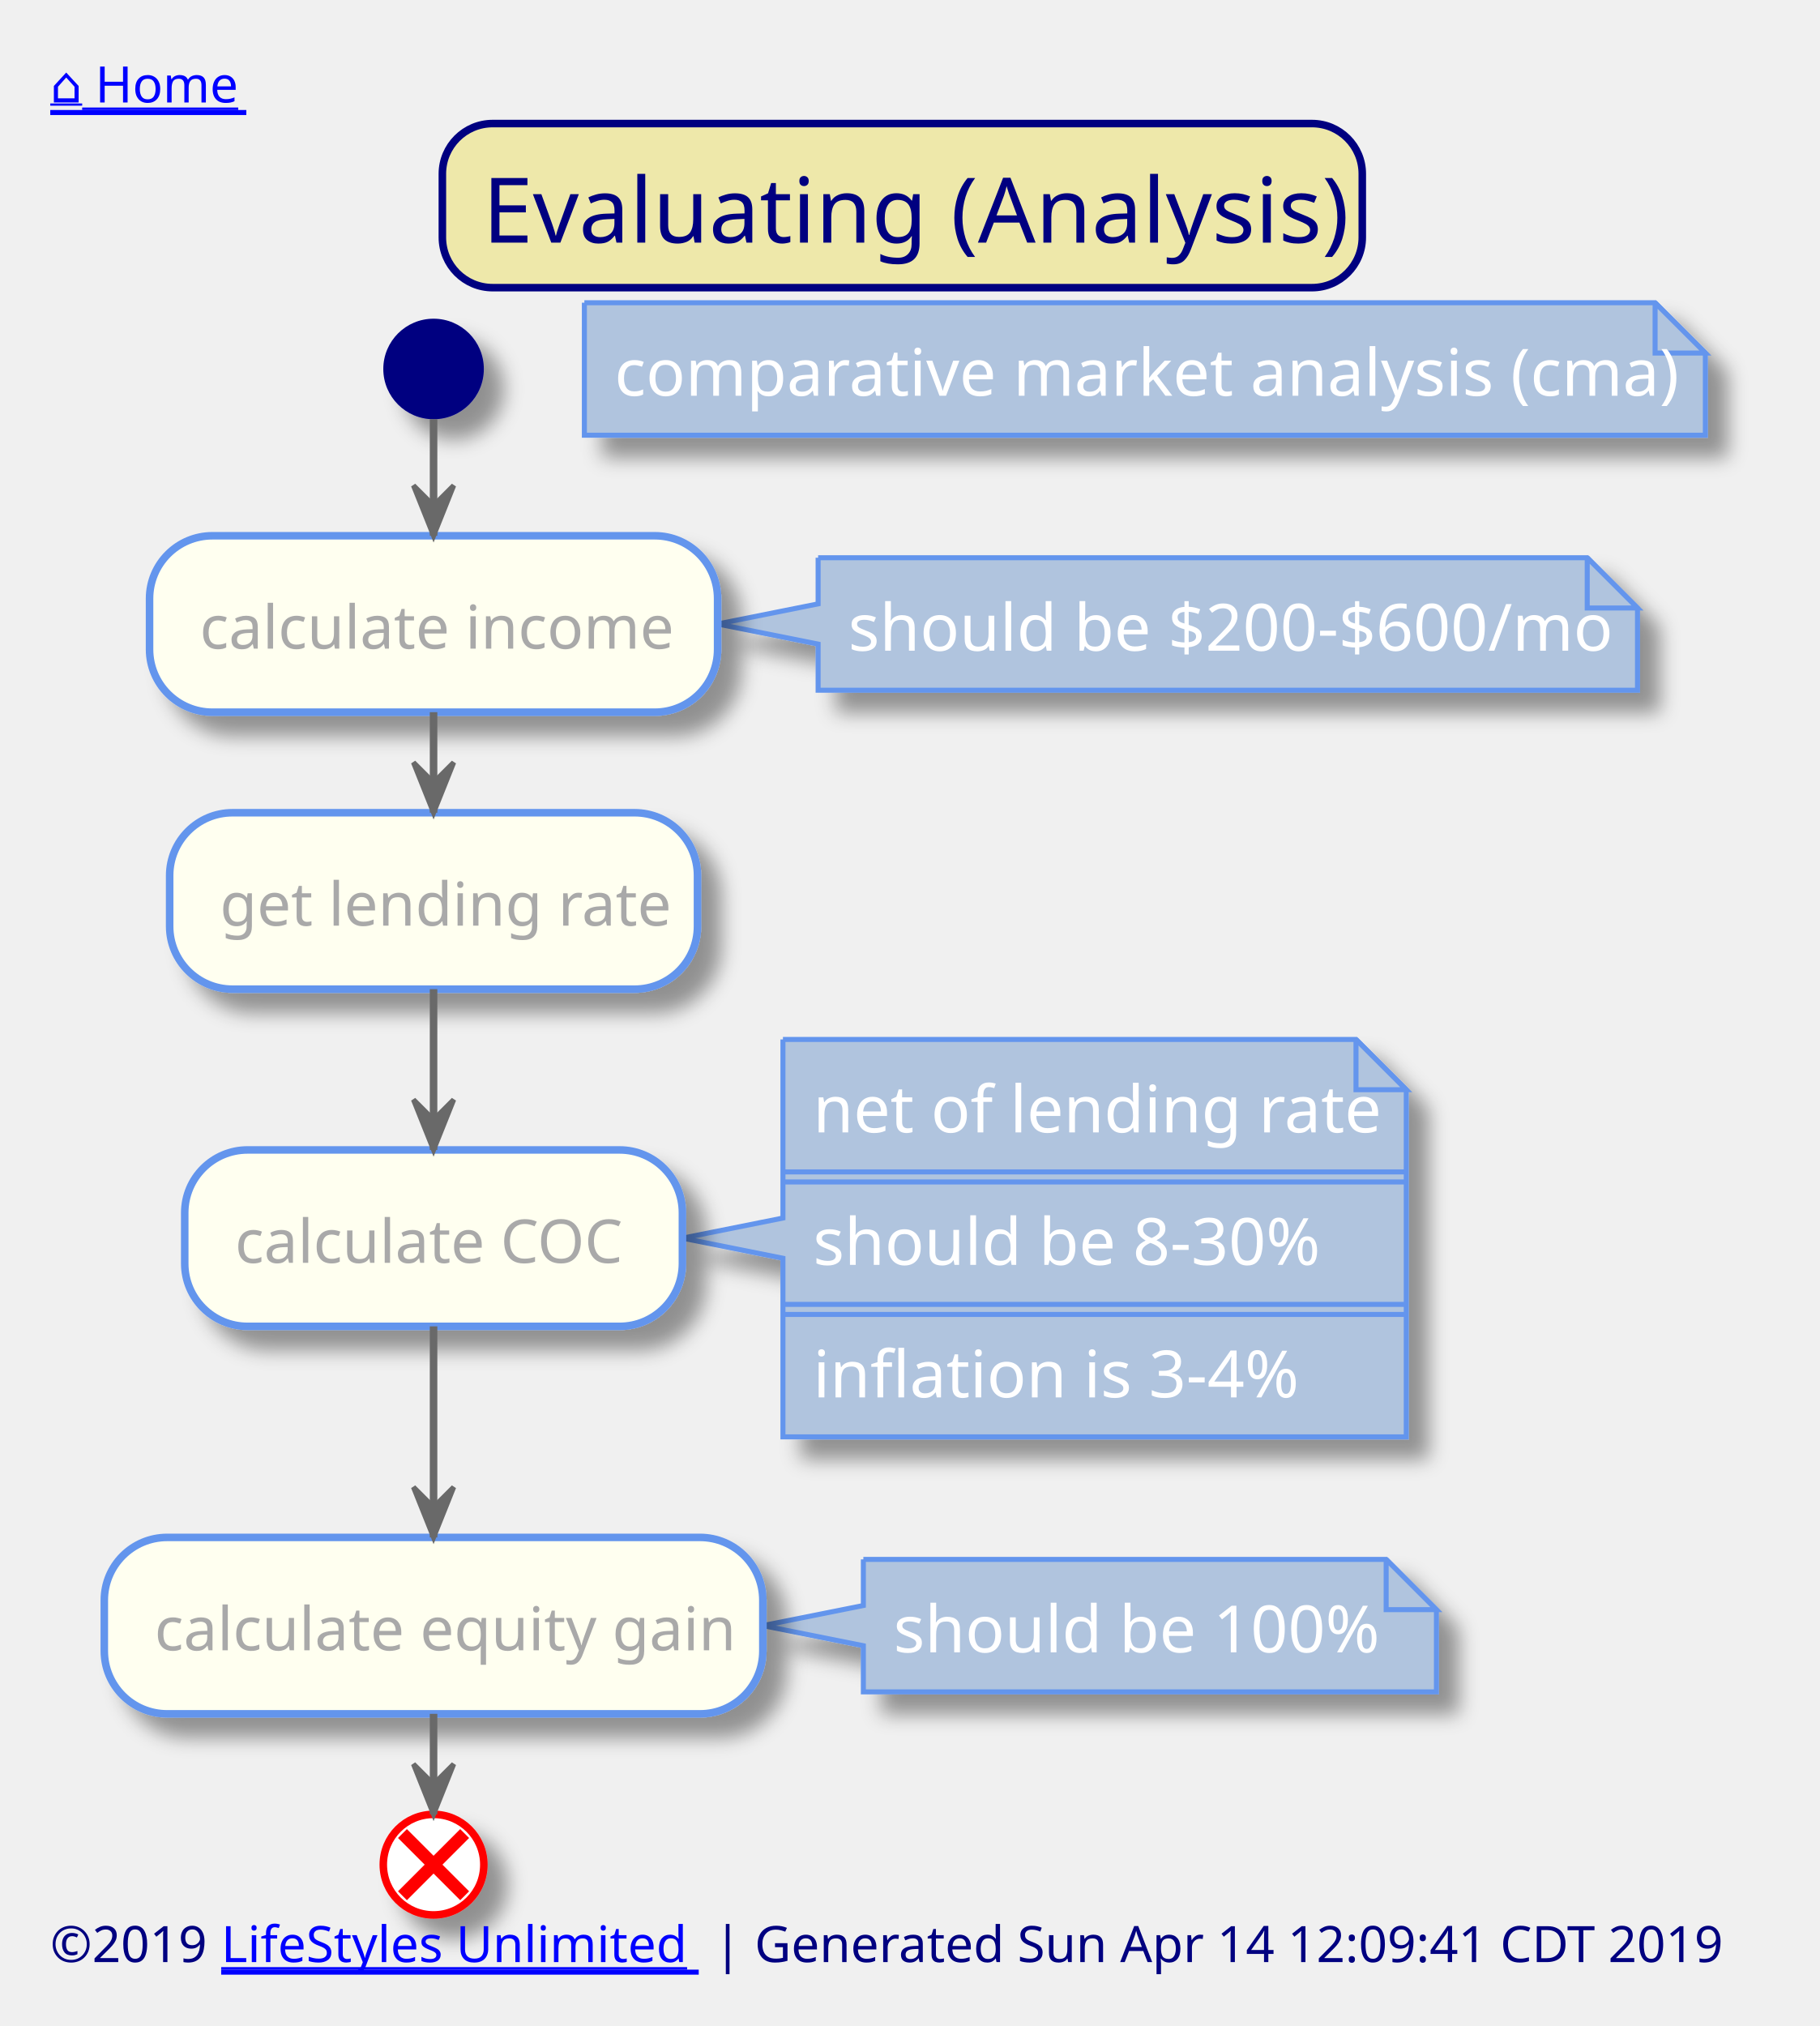
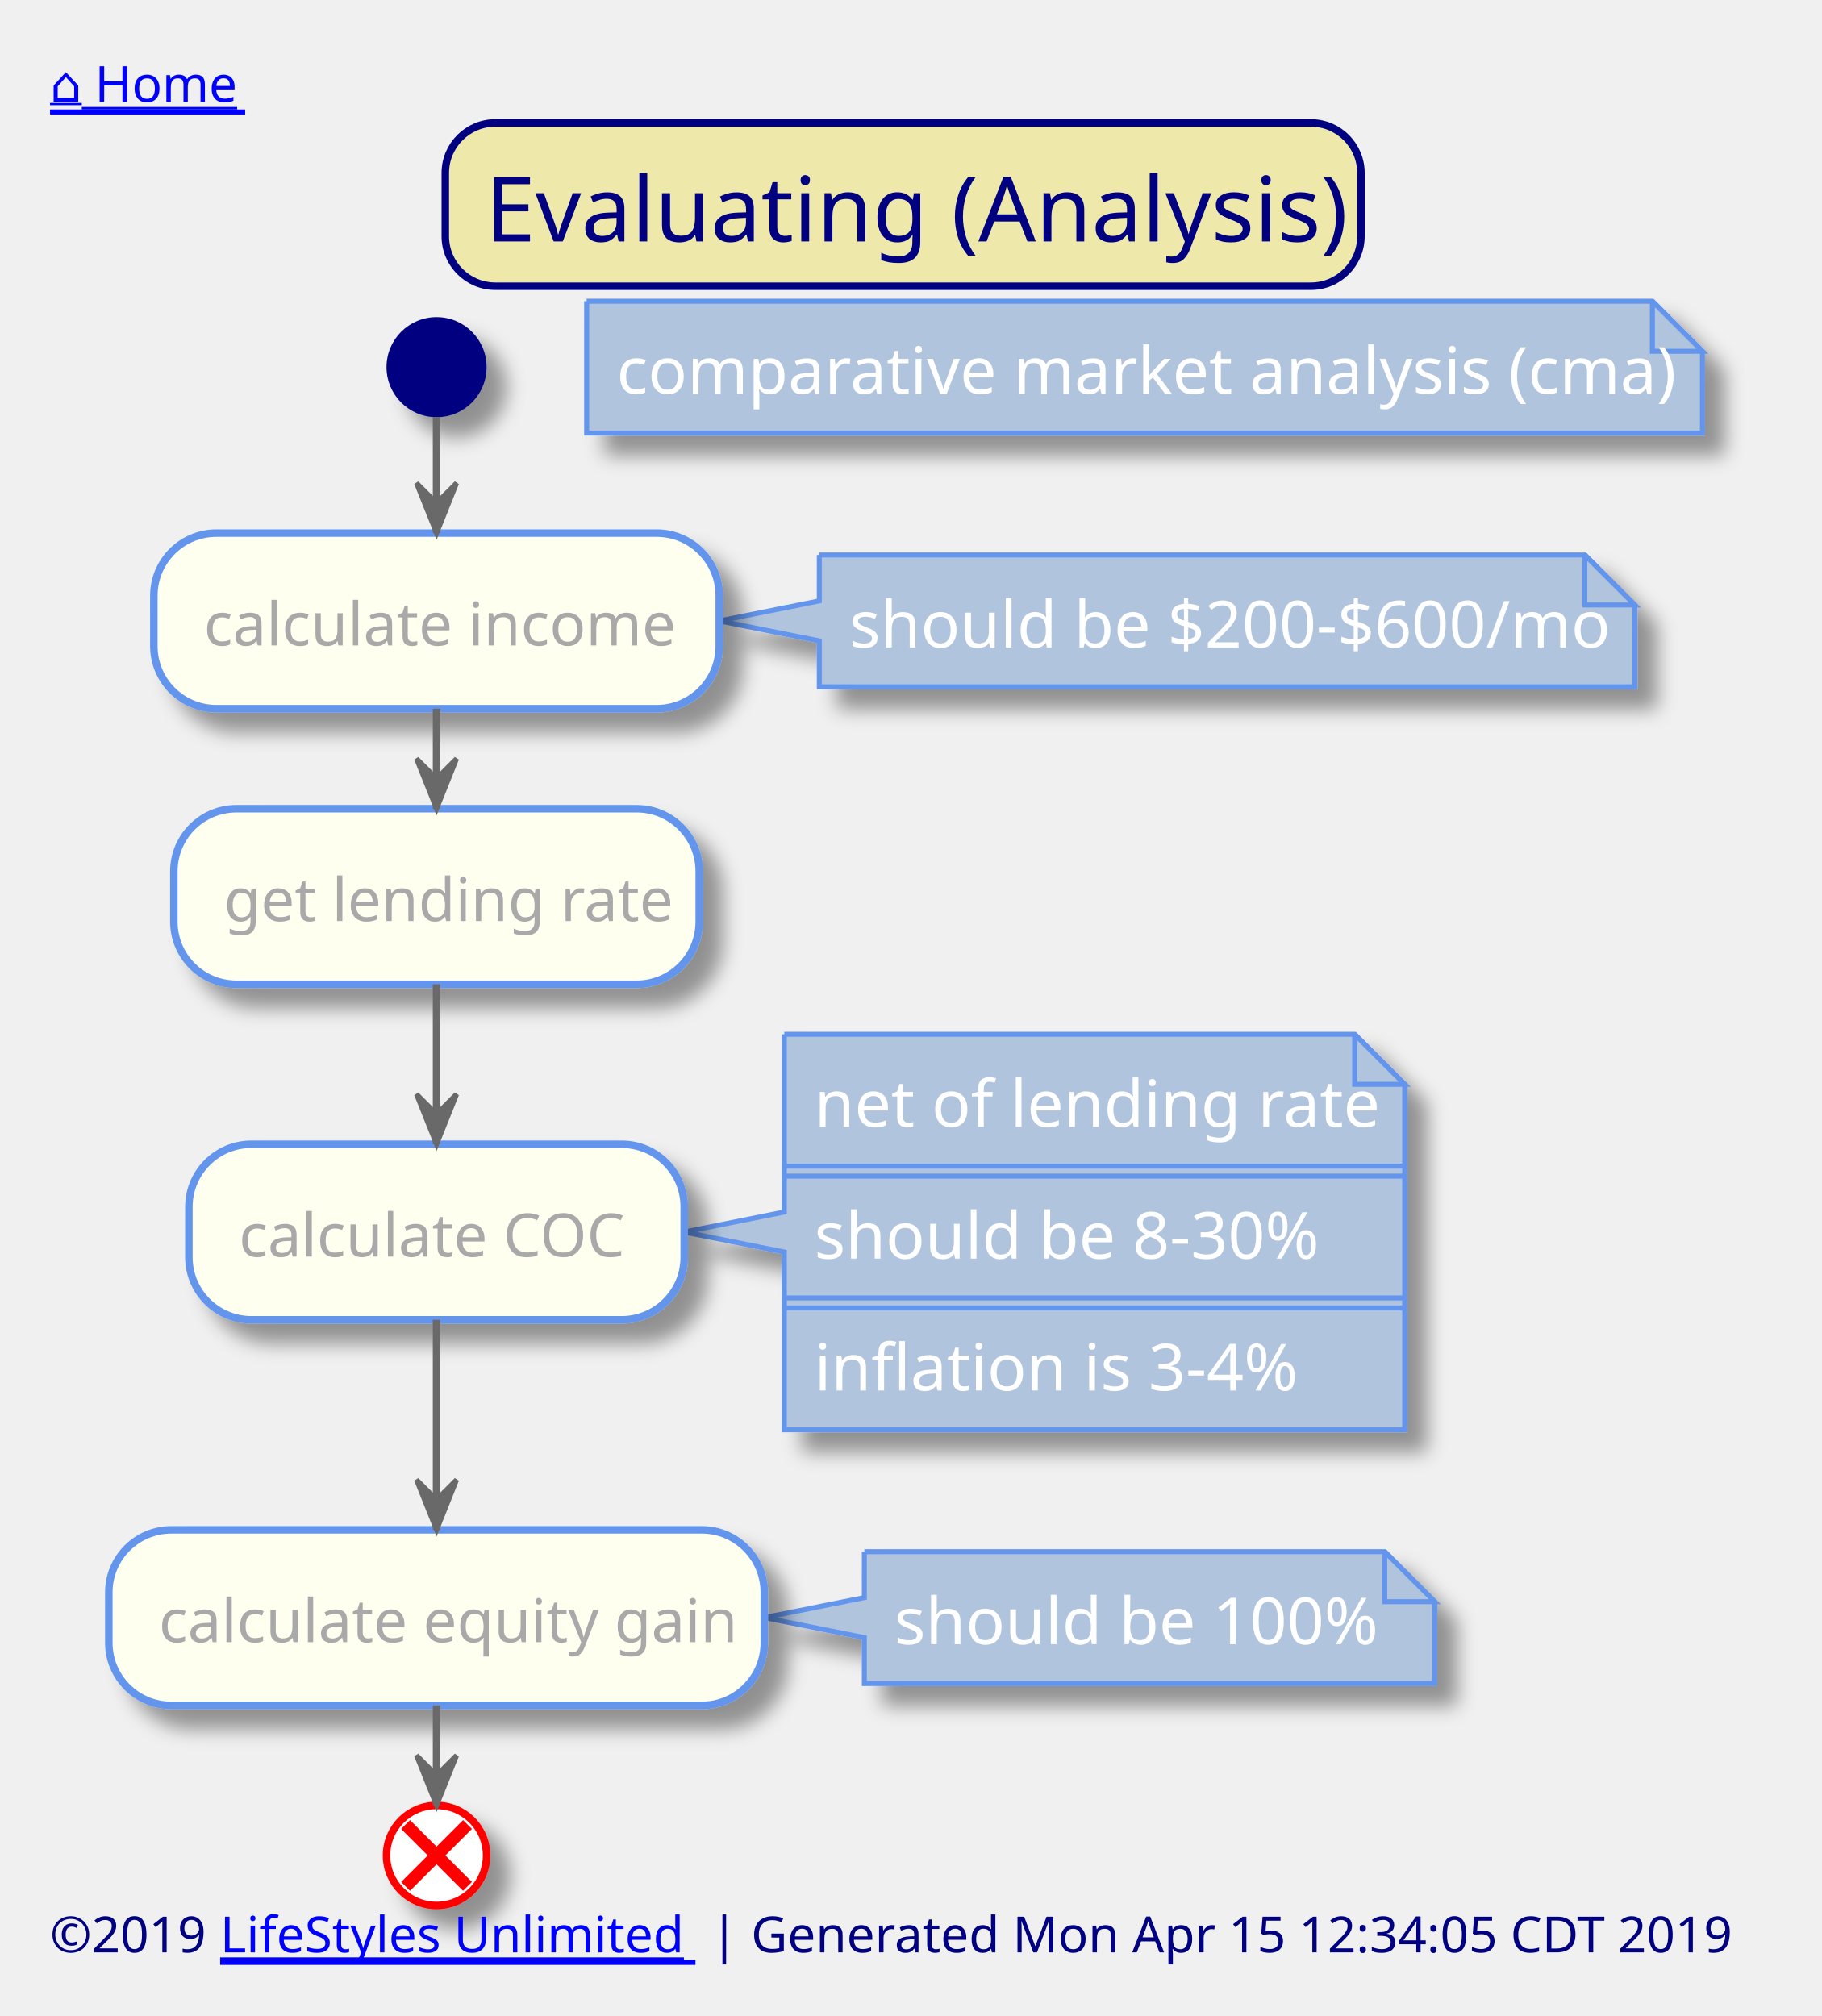
- <svg xmlns="http://www.w3.org/2000/svg" xmlns:xlink="http://www.w3.org/1999/xlink" contentScriptType="application/ecmascript" contentStyleType="text/css" height="403px" preserveAspectRatio="none" style="width:362px;height:403px;" version="1.1" viewBox="0 0 362 403" width="362px" zoomAndPan="magnify">
+ <svg xmlns="http://www.w3.org/2000/svg" xmlns:xlink="http://www.w3.org/1999/xlink" contentScriptType="application/ecmascript" contentStyleType="text/css" height="403px" preserveAspectRatio="none" style="width:364px;height:403px;" version="1.1" viewBox="0 0 364 403" width="364px" zoomAndPan="magnify">
  <defs>
    <style type="text/css">path:hover { stroke: #0000FF !important;}</style>
-     <filter height="300%" id="f1bs95jqvjyyez" width="300%" x="-1" y="-1">
+     <filter height="300%" id="f1x71wzwkkhvl6" width="300%" x="-1" y="-1">
      <feGaussianBlur result="blurOut" stdDeviation="2.0" />
      <feColorMatrix in="blurOut" result="blurOut2" type="matrix" values="0 0 0 0 0 0 0 0 0 0 0 0 0 0 0 0 0 0 .4 0" />
      <feOffset dx="4.0" dy="4.0" in="blurOut2" result="blurOut3" />
      <feBlend in="SourceGraphic" in2="blurOut3" mode="normal" />
    </filter>
  </defs>
  <g>
    <a target="_top" xlink:actuate="onRequest" xlink:href="../index.svg" xlink:show="new" xlink:title="../index.svg" xlink:type="simple">
      <text fill="#0000FF" font-family="sans-serif" font-size="10" lengthAdjust="spacingAndGlyphs" text-decoration="underline" textLength="39" x="10" y="20.381">⌂ Home</text>
      <line style="stroke: #0000FF; stroke-width: 1.0;" x1="10" x2="49" y1="22.381" y2="22.381" />
    </a>
-     <rect fill="#EEE8AA" height="32.641" rx="10" ry="10" style="stroke: #000080; stroke-width: 1.5;" width="183" x="88" y="24.578" />
-     <text fill="#000080" font-family="sans-serif" font-size="18" lengthAdjust="spacingAndGlyphs" textLength="167" x="96" y="48.264">Evaluating (Analysis)</text>
-     <path d="M116.25,60.219 L116.25,86.57 L339.25,86.57 L339.25,70.219 L329.25,60.219 L116.25,60.219 " fill="#B0C4DE" filter="url(#f1bs95jqvjyyez)" style="stroke: #6495ED; stroke-width: 1.0;" />
-     <path d="M329.25,60.219 L329.25,70.219 L339.25,70.219 L329.25,60.219 " fill="#B0C4DE" style="stroke: #6495ED; stroke-width: 1.0;" />
-     <text fill="#FFFFFF" font-family="sans-serif" font-size="13" lengthAdjust="spacingAndGlyphs" textLength="202" x="122.25" y="78.714">comparative market analysis (cma)</text>
-     <ellipse cx="86.25" cy="73.394" fill="#000080" filter="url(#f1bs95jqvjyyez)" rx="10" ry="10" style="stroke: none; stroke-width: 1.0;" />
-     <path d="M162.75,110.941 L162.75,120.117 L142.75,124.117 L162.75,128.117 L162.75,137.293 A0,0 0 0 0 162.75,137.293 L325.75,137.293 A0,0 0 0 0 325.75,137.293 L325.75,120.941 L315.75,110.941 L162.75,110.941 A0,0 0 0 0 162.75,110.941 " fill="#B0C4DE" filter="url(#f1bs95jqvjyyez)" style="stroke: #6495ED; stroke-width: 1.0;" />
-     <path d="M315.75,110.941 L315.75,120.941 L325.75,120.941 L315.75,110.941 " fill="#B0C4DE" style="stroke: #6495ED; stroke-width: 1.0;" />
-     <text fill="#FFFFFF" font-family="sans-serif" font-size="13" lengthAdjust="spacingAndGlyphs" textLength="142" x="168.75" y="129.436">should be $200-$600/mo</text>
-     <rect fill="#FFFFF0" filter="url(#f1bs95jqvjyyez)" height="35.094" rx="12.5" ry="12.5" style="stroke: #6495ED; stroke-width: 1.5;" width="113" x="29.75" y="106.57" />
-     <text fill="#A9A9A9" font-family="sans-serif" font-size="12" lengthAdjust="spacingAndGlyphs" textLength="93" x="39.75" y="129.027">calculate income</text>
-     <rect fill="#FFFFF0" filter="url(#f1bs95jqvjyyez)" height="35.094" rx="12.5" ry="12.5" style="stroke: #6495ED; stroke-width: 1.5;" width="105" x="33.75" y="161.664" />
-     <text fill="#A9A9A9" font-family="sans-serif" font-size="12" lengthAdjust="spacingAndGlyphs" textLength="85" x="43.75" y="184.121">get lending rate</text>
-     <path d="M155.75,206.758 L155.75,242.285 L135.75,246.285 L155.75,250.285 L155.75,285.812 A0,0 0 0 0 155.75,285.812 L279.75,285.812 A0,0 0 0 0 279.75,285.812 L279.75,216.758 L269.75,206.758 L155.75,206.758 A0,0 0 0 0 155.75,206.758 " fill="#B0C4DE" filter="url(#f1bs95jqvjyyez)" style="stroke: #6495ED; stroke-width: 1.0;" />
-     <path d="M269.75,206.758 L269.75,216.758 L279.75,216.758 L269.75,206.758 " fill="#B0C4DE" style="stroke: #6495ED; stroke-width: 1.0;" />
-     <text fill="#FFFFFF" font-family="sans-serif" font-size="13" lengthAdjust="spacingAndGlyphs" textLength="103" x="161.75" y="225.253">net of lending rate</text>
-     <line style="stroke: #6495ED; stroke-width: 1.0;" x1="155.75" x2="279.75" y1="233.109" y2="233.109" />
-     <line style="stroke: #6495ED; stroke-width: 1.0;" x1="155.75" x2="279.75" y1="235.109" y2="235.109" />
-     <text fill="#FFFFFF" font-family="sans-serif" font-size="13" lengthAdjust="spacingAndGlyphs" textLength="97" x="161.75" y="251.605">should be 8-30%</text>
-     <line style="stroke: #6495ED; stroke-width: 1.0;" x1="155.75" x2="279.75" y1="259.461" y2="259.461" />
-     <line style="stroke: #6495ED; stroke-width: 1.0;" x1="155.75" x2="279.75" y1="261.461" y2="261.461" />
-     <text fill="#FFFFFF" font-family="sans-serif" font-size="13" lengthAdjust="spacingAndGlyphs" textLength="92" x="161.75" y="277.956">inflation is 3-4%</text>
-     <rect fill="#FFFFF0" filter="url(#f1bs95jqvjyyez)" height="35.094" rx="12.5" ry="12.5" style="stroke: #6495ED; stroke-width: 1.5;" width="99" x="36.75" y="228.738" />
-     <text fill="#A9A9A9" font-family="sans-serif" font-size="12" lengthAdjust="spacingAndGlyphs" textLength="79" x="46.75" y="251.195">calculate COC</text>
-     <path d="M171.75,310.184 L171.75,319.359 L151.75,323.359 L171.75,327.359 L171.75,336.535 A0,0 0 0 0 171.75,336.535 L285.75,336.535 A0,0 0 0 0 285.75,336.535 L285.75,320.184 L275.75,310.184 L171.75,310.184 A0,0 0 0 0 171.75,310.184 " fill="#B0C4DE" filter="url(#f1bs95jqvjyyez)" style="stroke: #6495ED; stroke-width: 1.0;" />
-     <path d="M275.75,310.184 L275.75,320.184 L285.75,320.184 L275.75,310.184 " fill="#B0C4DE" style="stroke: #6495ED; stroke-width: 1.0;" />
-     <text fill="#FFFFFF" font-family="sans-serif" font-size="13" lengthAdjust="spacingAndGlyphs" textLength="93" x="177.75" y="328.679">should be 100%</text>
-     <rect fill="#FFFFF0" filter="url(#f1bs95jqvjyyez)" height="35.094" rx="12.5" ry="12.5" style="stroke: #6495ED; stroke-width: 1.5;" width="131" x="20.75" y="305.812" />
-     <text fill="#A9A9A9" font-family="sans-serif" font-size="12" lengthAdjust="spacingAndGlyphs" textLength="111" x="30.75" y="328.269">calculate equity gain</text>
-     <ellipse cx="86.25" cy="370.906" fill="#FFFFFF" filter="url(#f1bs95jqvjyyez)" rx="10" ry="10" style="stroke: #FF0000; stroke-width: 1.5;" />
-     <line style="stroke: #FF0000; stroke-width: 2.5;" x1="80.063" x2="92.437" y1="364.719" y2="377.093" />
-     <line style="stroke: #FF0000; stroke-width: 2.5;" x1="92.437" x2="80.063" y1="364.719" y2="377.093" />
-     <line style="stroke: #696969; stroke-width: 1.5;" x1="86.25" x2="86.25" y1="83.394" y2="106.57" />
-     <polygon fill="#696969" points="82.25,96.57,86.25,106.57,90.25,96.57,86.25,100.57" style="stroke: #696969; stroke-width: 1.0;" />
-     <line style="stroke: #696969; stroke-width: 1.5;" x1="86.25" x2="86.25" y1="141.664" y2="161.664" />
-     <polygon fill="#696969" points="82.25,151.664,86.25,161.664,90.25,151.664,86.25,155.664" style="stroke: #696969; stroke-width: 1.0;" />
-     <line style="stroke: #696969; stroke-width: 1.5;" x1="86.25" x2="86.25" y1="196.758" y2="228.738" />
-     <polygon fill="#696969" points="82.25,218.738,86.25,228.738,90.25,218.738,86.25,222.738" style="stroke: #696969; stroke-width: 1.0;" />
-     <line style="stroke: #696969; stroke-width: 1.5;" x1="86.25" x2="86.25" y1="263.832" y2="305.812" />
-     <polygon fill="#696969" points="82.25,295.812,86.25,305.812,90.25,295.812,86.25,299.812" style="stroke: #696969; stroke-width: 1.0;" />
-     <line style="stroke: #696969; stroke-width: 1.5;" x1="86.25" x2="86.25" y1="340.906" y2="360.906" />
-     <polygon fill="#696969" points="82.25,350.906,86.25,360.906,90.25,350.906,86.25,354.906" style="stroke: #696969; stroke-width: 1.0;" />
+     <rect fill="#EEE8AA" height="32.641" rx="10" ry="10" style="stroke: #000080; stroke-width: 1.5;" width="183" x="89" y="24.578" />
+     <text fill="#000080" font-family="sans-serif" font-size="18" lengthAdjust="spacingAndGlyphs" textLength="167" x="97" y="48.264">Evaluating (Analysis)</text>
+     <path d="M117.25,60.219 L117.25,86.57 L340.25,86.57 L340.25,70.219 L330.25,60.219 L117.25,60.219 " fill="#B0C4DE" filter="url(#f1x71wzwkkhvl6)" style="stroke: #6495ED; stroke-width: 1.0;" />
+     <path d="M330.25,60.219 L330.25,70.219 L340.25,70.219 L330.25,60.219 " fill="#B0C4DE" style="stroke: #6495ED; stroke-width: 1.0;" />
+     <text fill="#FFFFFF" font-family="sans-serif" font-size="13" lengthAdjust="spacingAndGlyphs" textLength="202" x="123.25" y="78.714">comparative market analysis (cma)</text>
+     <ellipse cx="87.25" cy="73.394" fill="#000080" filter="url(#f1x71wzwkkhvl6)" rx="10" ry="10" style="stroke: none; stroke-width: 1.0;" />
+     <path d="M163.75,110.941 L163.75,120.117 L143.75,124.117 L163.75,128.117 L163.75,137.293 A0,0 0 0 0 163.75,137.293 L326.75,137.293 A0,0 0 0 0 326.75,137.293 L326.75,120.941 L316.75,110.941 L163.75,110.941 A0,0 0 0 0 163.75,110.941 " fill="#B0C4DE" filter="url(#f1x71wzwkkhvl6)" style="stroke: #6495ED; stroke-width: 1.0;" />
+     <path d="M316.75,110.941 L316.75,120.941 L326.75,120.941 L316.75,110.941 " fill="#B0C4DE" style="stroke: #6495ED; stroke-width: 1.0;" />
+     <text fill="#FFFFFF" font-family="sans-serif" font-size="13" lengthAdjust="spacingAndGlyphs" textLength="142" x="169.75" y="129.436">should be $200-$600/mo</text>
+     <rect fill="#FFFFF0" filter="url(#f1x71wzwkkhvl6)" height="35.094" rx="12.5" ry="12.5" style="stroke: #6495ED; stroke-width: 1.5;" width="113" x="30.75" y="106.57" />
+     <text fill="#A9A9A9" font-family="sans-serif" font-size="12" lengthAdjust="spacingAndGlyphs" textLength="93" x="40.75" y="129.027">calculate income</text>
+     <rect fill="#FFFFF0" filter="url(#f1x71wzwkkhvl6)" height="35.094" rx="12.5" ry="12.5" style="stroke: #6495ED; stroke-width: 1.5;" width="105" x="34.75" y="161.664" />
+     <text fill="#A9A9A9" font-family="sans-serif" font-size="12" lengthAdjust="spacingAndGlyphs" textLength="85" x="44.75" y="184.121">get lending rate</text>
+     <path d="M156.75,206.758 L156.75,242.285 L136.75,246.285 L156.75,250.285 L156.75,285.812 A0,0 0 0 0 156.75,285.812 L280.75,285.812 A0,0 0 0 0 280.75,285.812 L280.75,216.758 L270.75,206.758 L156.75,206.758 A0,0 0 0 0 156.75,206.758 " fill="#B0C4DE" filter="url(#f1x71wzwkkhvl6)" style="stroke: #6495ED; stroke-width: 1.0;" />
+     <path d="M270.75,206.758 L270.75,216.758 L280.75,216.758 L270.75,206.758 " fill="#B0C4DE" style="stroke: #6495ED; stroke-width: 1.0;" />
+     <text fill="#FFFFFF" font-family="sans-serif" font-size="13" lengthAdjust="spacingAndGlyphs" textLength="103" x="162.75" y="225.253">net of lending rate</text>
+     <line style="stroke: #6495ED; stroke-width: 1.0;" x1="156.75" x2="280.75" y1="233.109" y2="233.109" />
+     <line style="stroke: #6495ED; stroke-width: 1.0;" x1="156.75" x2="280.75" y1="235.109" y2="235.109" />
+     <text fill="#FFFFFF" font-family="sans-serif" font-size="13" lengthAdjust="spacingAndGlyphs" textLength="97" x="162.75" y="251.605">should be 8-30%</text>
+     <line style="stroke: #6495ED; stroke-width: 1.0;" x1="156.75" x2="280.75" y1="259.461" y2="259.461" />
+     <line style="stroke: #6495ED; stroke-width: 1.0;" x1="156.75" x2="280.75" y1="261.461" y2="261.461" />
+     <text fill="#FFFFFF" font-family="sans-serif" font-size="13" lengthAdjust="spacingAndGlyphs" textLength="92" x="162.75" y="277.956">inflation is 3-4%</text>
+     <rect fill="#FFFFF0" filter="url(#f1x71wzwkkhvl6)" height="35.094" rx="12.5" ry="12.5" style="stroke: #6495ED; stroke-width: 1.5;" width="99" x="37.75" y="228.738" />
+     <text fill="#A9A9A9" font-family="sans-serif" font-size="12" lengthAdjust="spacingAndGlyphs" textLength="79" x="47.75" y="251.195">calculate COC</text>
+     <path d="M172.75,310.184 L172.75,319.359 L152.75,323.359 L172.75,327.359 L172.75,336.535 A0,0 0 0 0 172.75,336.535 L286.75,336.535 A0,0 0 0 0 286.75,336.535 L286.75,320.184 L276.75,310.184 L172.75,310.184 A0,0 0 0 0 172.75,310.184 " fill="#B0C4DE" filter="url(#f1x71wzwkkhvl6)" style="stroke: #6495ED; stroke-width: 1.0;" />
+     <path d="M276.75,310.184 L276.75,320.184 L286.75,320.184 L276.75,310.184 " fill="#B0C4DE" style="stroke: #6495ED; stroke-width: 1.0;" />
+     <text fill="#FFFFFF" font-family="sans-serif" font-size="13" lengthAdjust="spacingAndGlyphs" textLength="93" x="178.75" y="328.679">should be 100%</text>
+     <rect fill="#FFFFF0" filter="url(#f1x71wzwkkhvl6)" height="35.094" rx="12.5" ry="12.5" style="stroke: #6495ED; stroke-width: 1.5;" width="131" x="21.75" y="305.812" />
+     <text fill="#A9A9A9" font-family="sans-serif" font-size="12" lengthAdjust="spacingAndGlyphs" textLength="111" x="31.75" y="328.269">calculate equity gain</text>
+     <ellipse cx="87.25" cy="370.906" fill="#FFFFFF" filter="url(#f1x71wzwkkhvl6)" rx="10" ry="10" style="stroke: #FF0000; stroke-width: 1.5;" />
+     <line style="stroke: #FF0000; stroke-width: 2.5;" x1="81.063" x2="93.437" y1="364.719" y2="377.093" />
+     <line style="stroke: #FF0000; stroke-width: 2.5;" x1="93.437" x2="81.063" y1="364.719" y2="377.093" />
+     <line style="stroke: #696969; stroke-width: 1.5;" x1="87.25" x2="87.25" y1="83.394" y2="106.57" />
+     <polygon fill="#696969" points="83.25,96.57,87.25,106.57,91.25,96.57,87.25,100.57" style="stroke: #696969; stroke-width: 1.0;" />
+     <line style="stroke: #696969; stroke-width: 1.5;" x1="87.25" x2="87.25" y1="141.664" y2="161.664" />
+     <polygon fill="#696969" points="83.25,151.664,87.25,161.664,91.25,151.664,87.25,155.664" style="stroke: #696969; stroke-width: 1.0;" />
+     <line style="stroke: #696969; stroke-width: 1.5;" x1="87.25" x2="87.25" y1="196.758" y2="228.738" />
+     <polygon fill="#696969" points="83.25,218.738,87.25,228.738,91.25,218.738,87.25,222.738" style="stroke: #696969; stroke-width: 1.0;" />
+     <line style="stroke: #696969; stroke-width: 1.5;" x1="87.25" x2="87.25" y1="263.832" y2="305.812" />
+     <polygon fill="#696969" points="83.25,295.812,87.25,305.812,91.25,295.812,87.25,299.812" style="stroke: #696969; stroke-width: 1.0;" />
+     <line style="stroke: #696969; stroke-width: 1.5;" x1="87.25" x2="87.25" y1="340.906" y2="360.906" />
+     <polygon fill="#696969" points="83.25,350.906,87.25,360.906,91.25,350.906,87.25,354.906" style="stroke: #696969; stroke-width: 1.0;" />
    <text fill="#000080" font-family="sans-serif" font-size="10" lengthAdjust="spacingAndGlyphs" textLength="31" x="10" y="390.287">©2019</text>
    <a target="_top" xlink:actuate="onRequest" xlink:href="http://www.lifestylesunlimited.com" xlink:show="new" xlink:title="http://www.lifestylesunlimited.com" xlink:type="simple">
      <text fill="#0000FF" font-family="sans-serif" font-size="10" lengthAdjust="spacingAndGlyphs" text-decoration="underline" textLength="95" x="44" y="390.287">LifeStyles Unlimited</text>
      <line style="stroke: #0000FF; stroke-width: 1.0;" x1="44" x2="139" y1="392.287" y2="392.287" />
    </a>
-     <text fill="#000080" font-family="sans-serif" font-size="10" lengthAdjust="spacingAndGlyphs" textLength="208" x="142" y="390.287">| Generated Sun Apr 14 12:09:41 CDT 2019</text>
+     <text fill="#000080" font-family="sans-serif" font-size="10" lengthAdjust="spacingAndGlyphs" textLength="210" x="142" y="390.287">| Generated Mon Apr 15 12:34:05 CDT 2019</text>
  </g>
</svg>
